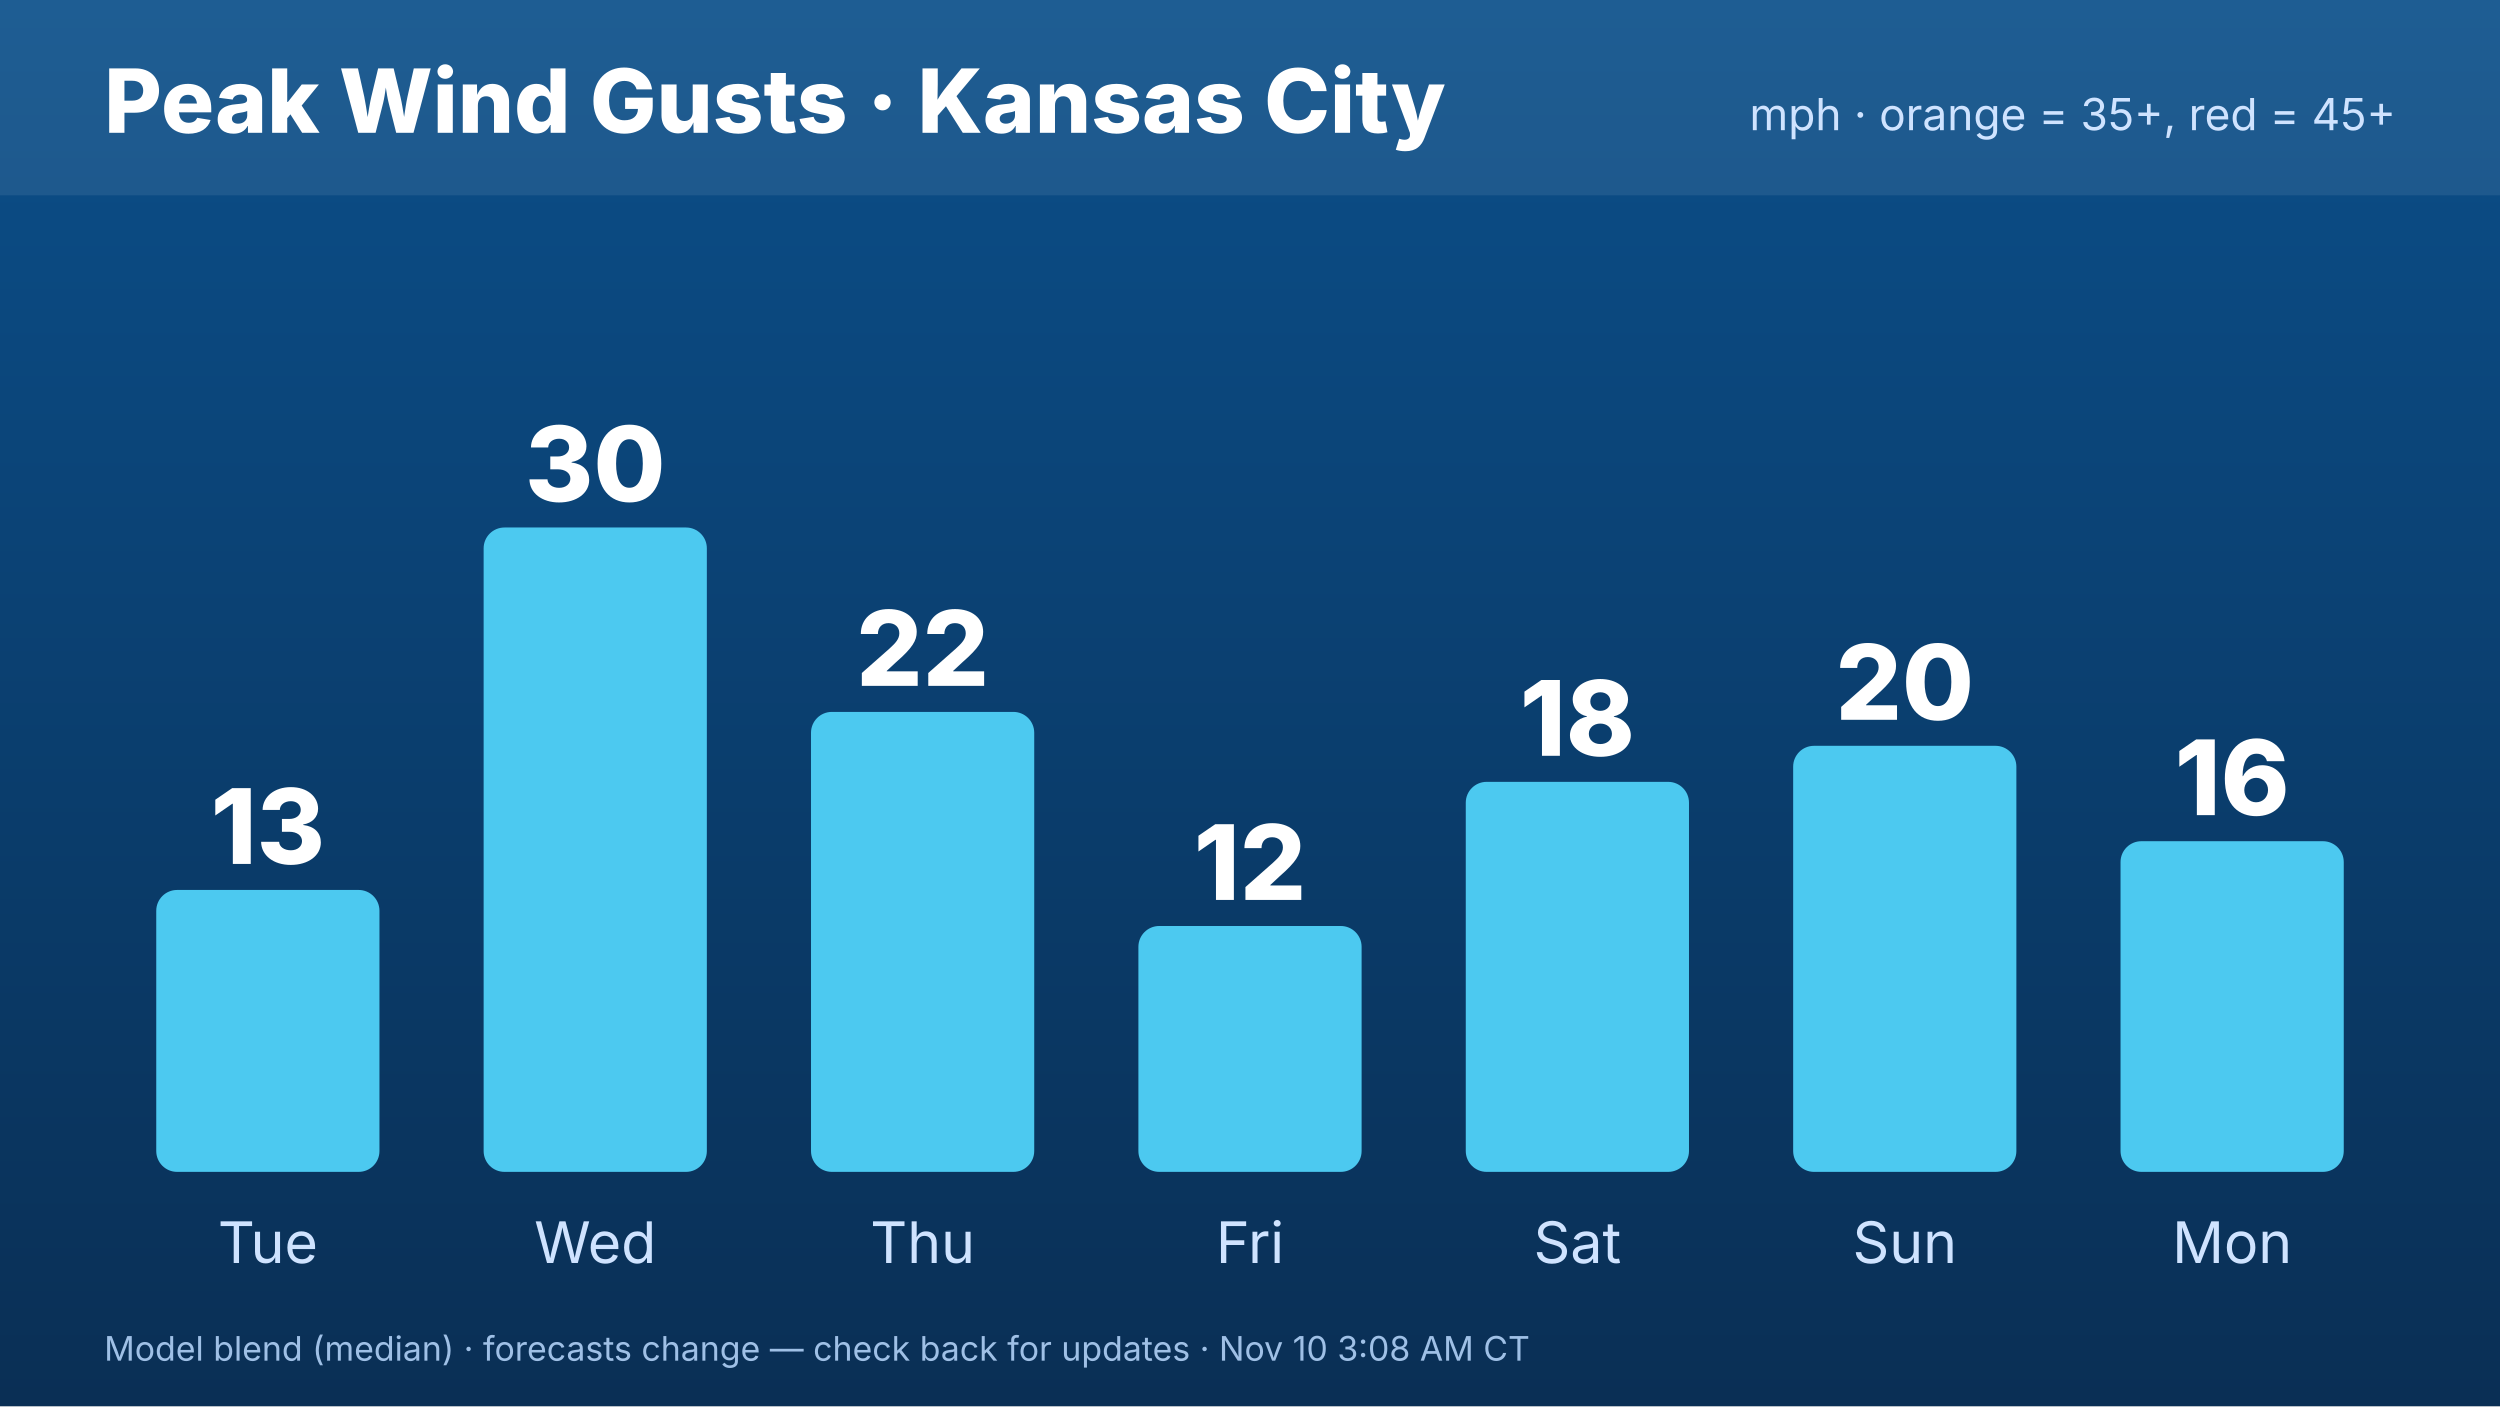
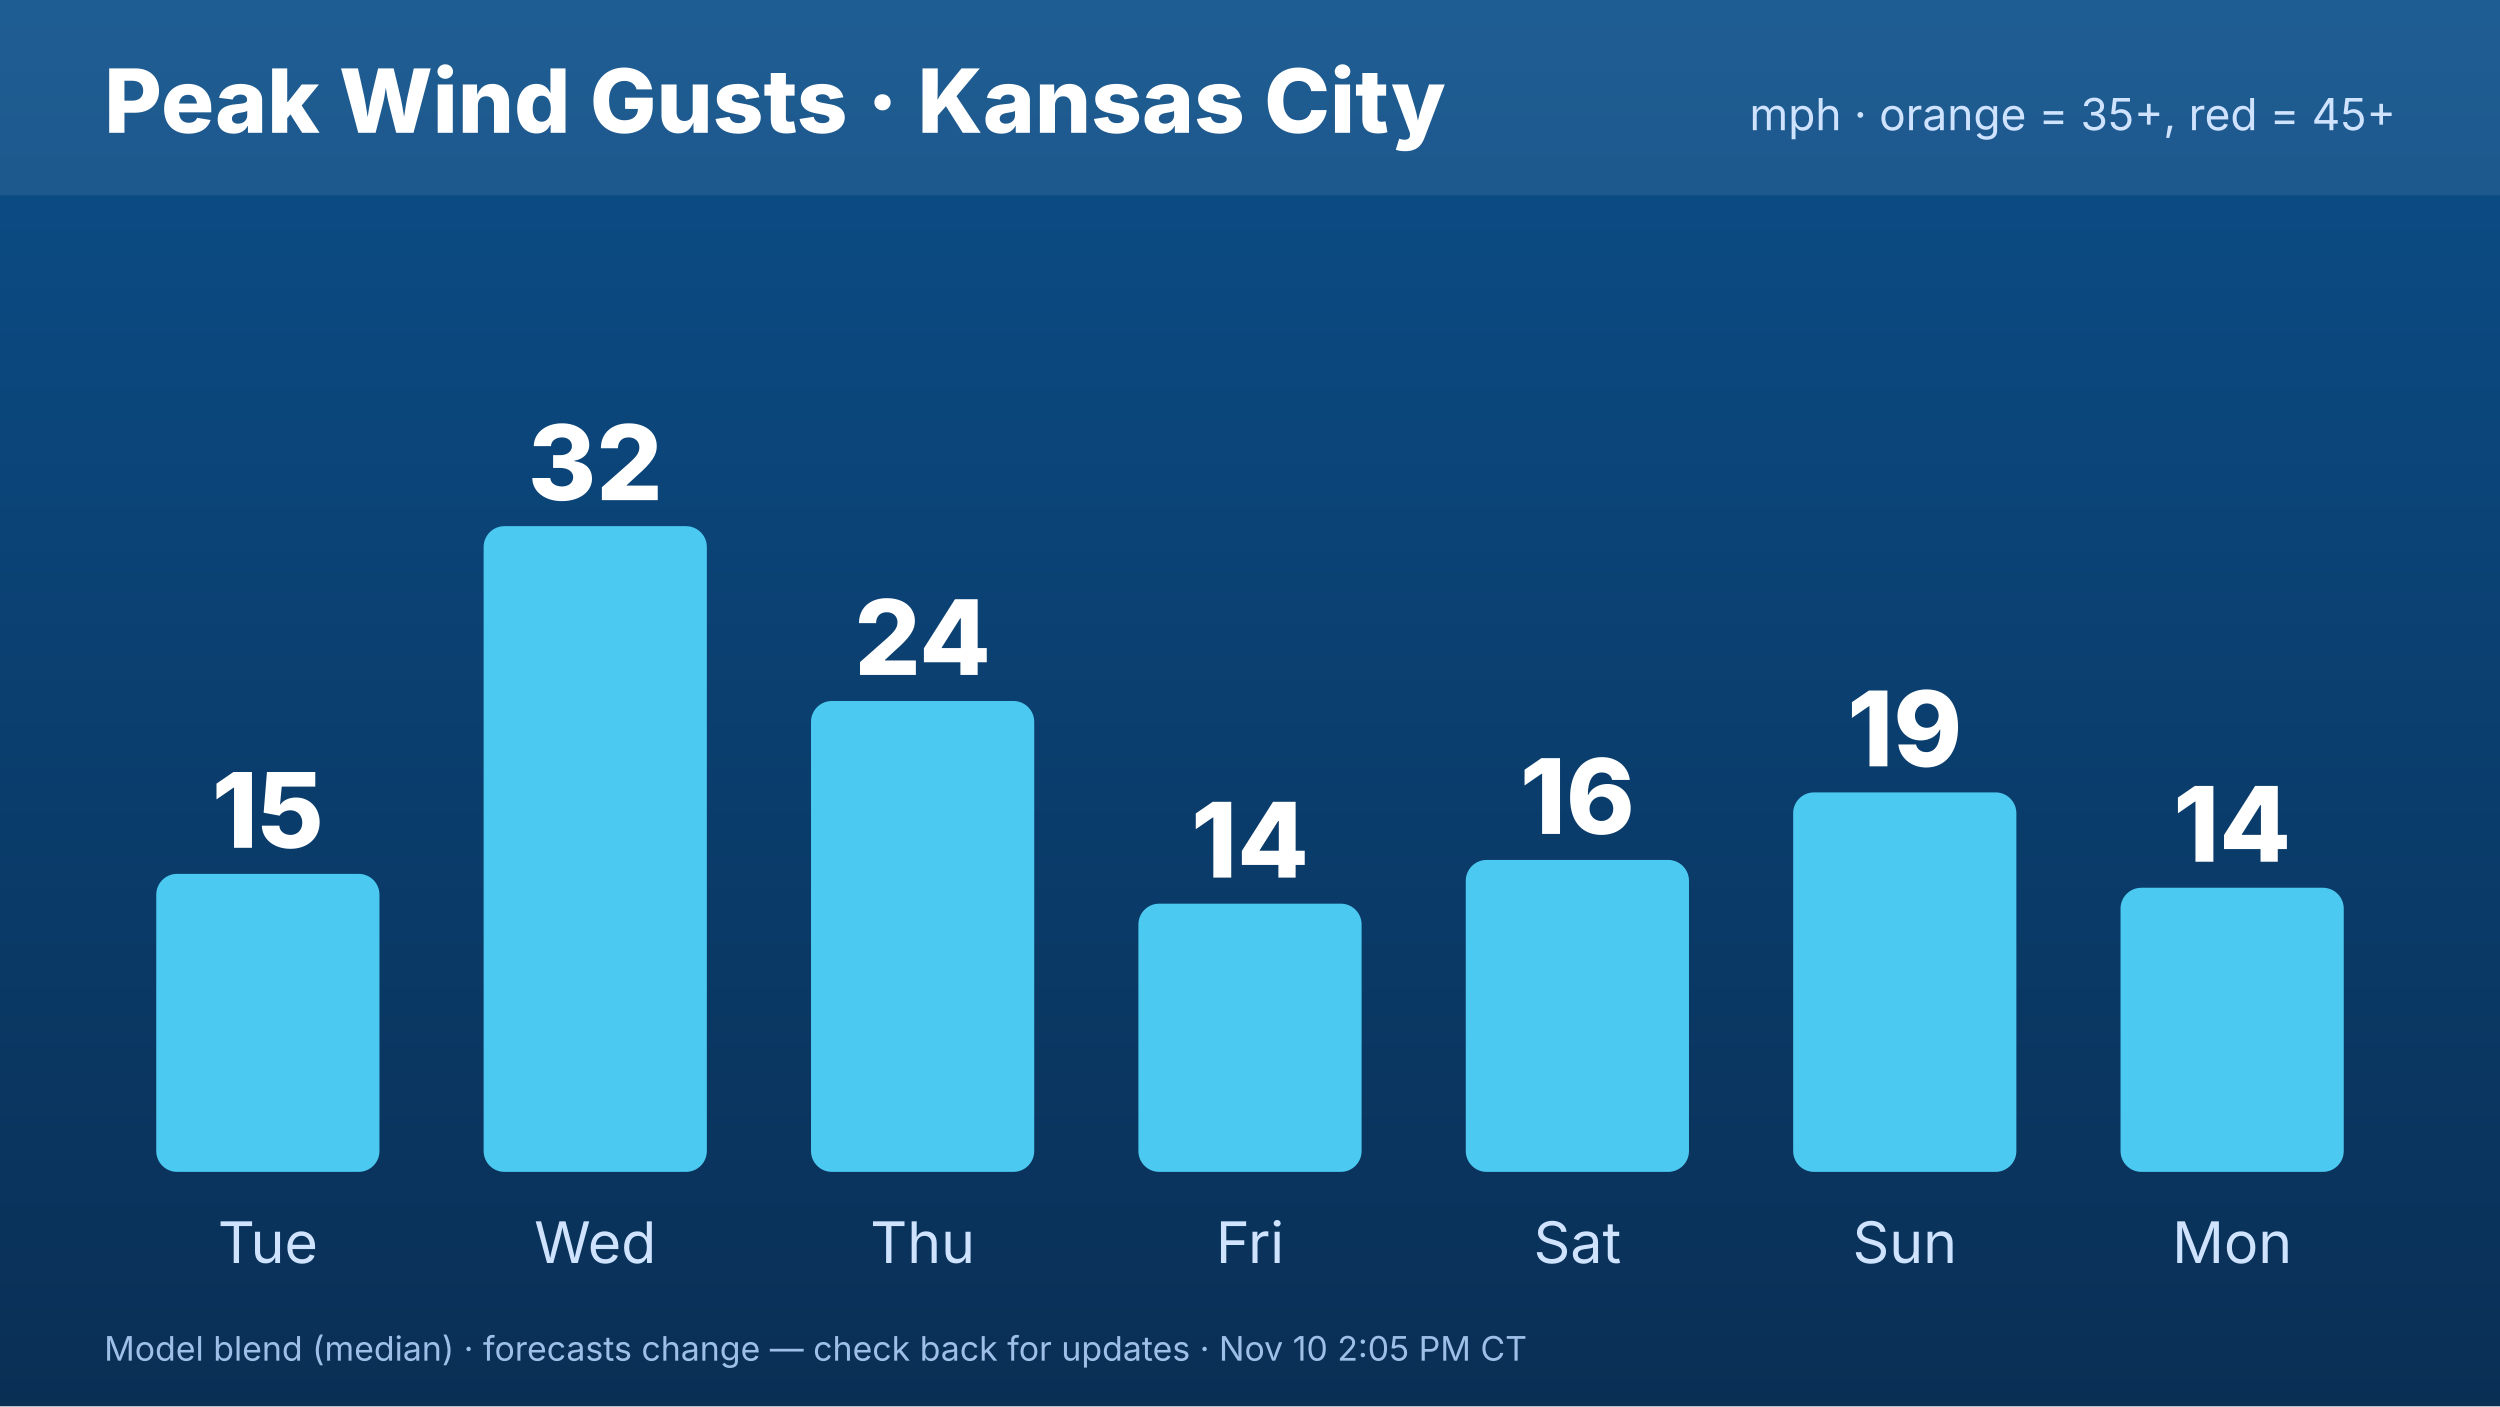
<svg xmlns="http://www.w3.org/2000/svg" width="1920" height="1080" viewBox="0 0 1920 1080" font-family="Inter,Helvetica,Arial,sans-serif">
  <defs>
    <linearGradient id="bg" x1="0" y1="0" x2="0" y2="1">
      <stop offset="0" stop-color="#0b4f8a" />
      <stop offset="1" stop-color="#0a2f55" />
    </linearGradient>
  </defs>
  <rect width="1920" height="1080" fill="url(#bg)" />
  <rect x="0" y="0" width="1920" height="150" fill="#ffffff" opacity=".08" />
  <text x="80" y="102" font-size="68" font-weight="800" fill="#fff">Peak Wind Gusts · Kansas City</text>
  <text x="1840" y="100" font-size="34" fill="#cfe3ff" text-anchor="end">mph · orange = 35+, red = 45+</text>
-   <rect x="120.0" y="683.488" width="171.429" height="216.512" rx="16" fill="#4cc9f0" />
-   <text x="205.714" y="663.488" font-size="80" font-weight="800" fill="#fff" text-anchor="middle">13</text>
+   <rect x="120.0" y="671.117" width="171.429" height="228.883" rx="16" fill="#4cc9f0" />
+   <text x="205.714" y="651.117" font-size="80" font-weight="800" fill="#fff" text-anchor="middle">15</text>
  <text x="205.714" y="970" font-size="44" fill="#cfe3ff" text-anchor="middle">Tue</text>
-   <rect x="371.429" y="405.116" width="171.429" height="494.884" rx="16" fill="#4cc9f0" />
-   <text x="457.143" y="385.116" font-size="80" font-weight="800" fill="#fff" text-anchor="middle">30</text>
+   <rect x="371.429" y="404.087" width="171.429" height="495.913" rx="16" fill="#4cc9f0" />
+   <text x="457.143" y="384.087" font-size="80" font-weight="800" fill="#fff" text-anchor="middle">32</text>
  <text x="457.143" y="970" font-size="44" fill="#cfe3ff" text-anchor="middle">Wed</text>
-   <rect x="622.857" y="546.744" width="171.429" height="353.256" rx="16" fill="#4cc9f0" />
-   <text x="708.571" y="526.744" font-size="80" font-weight="800" fill="#fff" text-anchor="middle">22</text>
+   <rect x="622.857" y="538.365" width="171.429" height="361.635" rx="16" fill="#4cc9f0" />
+   <text x="708.571" y="518.365" font-size="80" font-weight="800" fill="#fff" text-anchor="middle">24</text>
  <text x="708.571" y="970" font-size="44" fill="#cfe3ff" text-anchor="middle">Thu</text>
-   <rect x="874.286" y="711.163" width="171.429" height="188.837" rx="16" fill="#4cc9f0" />
-   <text x="960" y="691.163" font-size="80" font-weight="800" fill="#fff" text-anchor="middle">12</text>
+   <rect x="874.286" y="694.005" width="171.429" height="205.995" rx="16" fill="#4cc9f0" />
+   <text x="960" y="674.005" font-size="80" font-weight="800" fill="#fff" text-anchor="middle">14</text>
  <text x="960" y="970" font-size="44" fill="#cfe3ff" text-anchor="middle">Fri</text>
-   <rect x="1125.714" y="600.465" width="171.429" height="299.535" rx="16" fill="#4cc9f0" />
-   <text x="1211.429" y="580.465" font-size="80" font-weight="800" fill="#fff" text-anchor="middle">18</text>
+   <rect x="1125.714" y="660.436" width="171.429" height="239.564" rx="16" fill="#4cc9f0" />
+   <text x="1211.429" y="640.436" font-size="80" font-weight="800" fill="#fff" text-anchor="middle">16</text>
  <text x="1211.429" y="970" font-size="44" fill="#cfe3ff" text-anchor="middle">Sat</text>
-   <rect x="1377.143" y="572.791" width="171.429" height="327.209" rx="16" fill="#4cc9f0" />
-   <text x="1462.857" y="552.791" font-size="80" font-weight="800" fill="#fff" text-anchor="middle">20</text>
+   <rect x="1377.143" y="608.556" width="171.429" height="291.444" rx="16" fill="#4cc9f0" />
+   <text x="1462.857" y="588.556" font-size="80" font-weight="800" fill="#fff" text-anchor="middle">19</text>
  <text x="1462.857" y="970" font-size="44" fill="#cfe3ff" text-anchor="middle">Sun</text>
-   <rect x="1628.571" y="646.047" width="171.429" height="253.953" rx="16" fill="#4cc9f0" />
-   <text x="1714.286" y="626.047" font-size="80" font-weight="800" fill="#fff" text-anchor="middle">16</text>
+   <rect x="1628.571" y="681.798" width="171.429" height="218.202" rx="16" fill="#4cc9f0" />
+   <text x="1714.286" y="661.798" font-size="80" font-weight="800" fill="#fff" text-anchor="middle">14</text>
  <text x="1714.286" y="970" font-size="44" fill="#cfe3ff" text-anchor="middle">Mon</text>
-   <text x="80" y="1045" font-size="26" fill="#9fc0e6">Model blend (median) · forecasts change — check back for updates · Nov 10 3:08 AM CT</text>
+   <text x="80" y="1045" font-size="26" fill="#9fc0e6">Model blend (median) · forecasts change — check back for updates · Nov 10 2:05 PM CT</text>
</svg>
